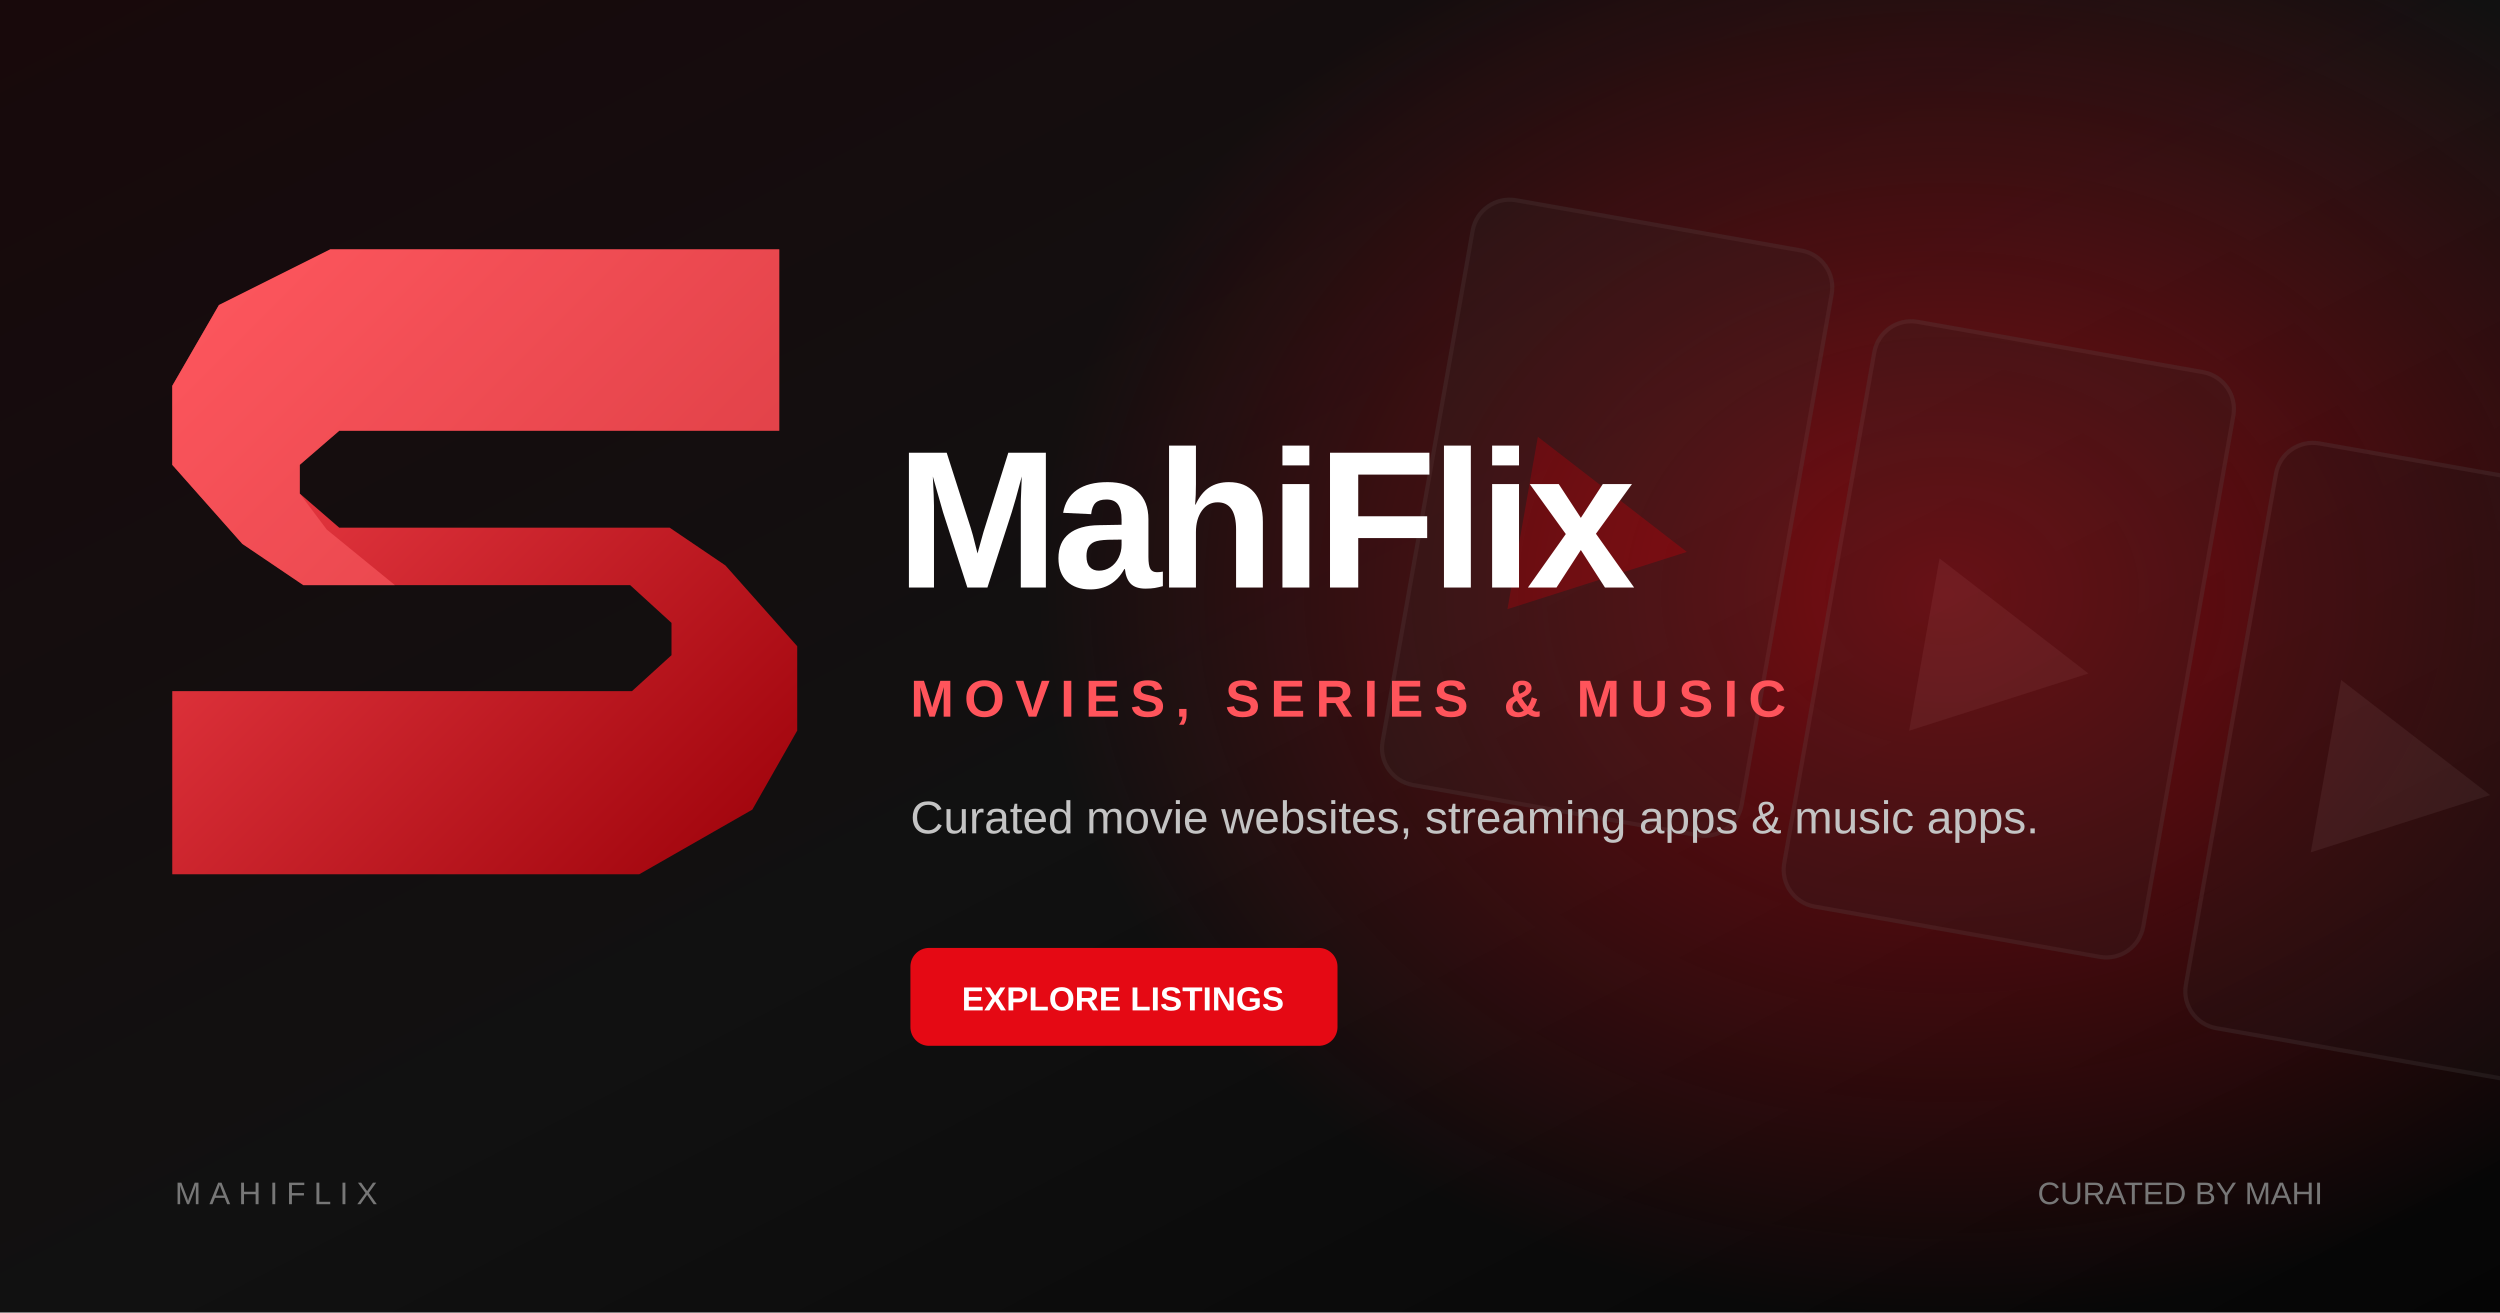
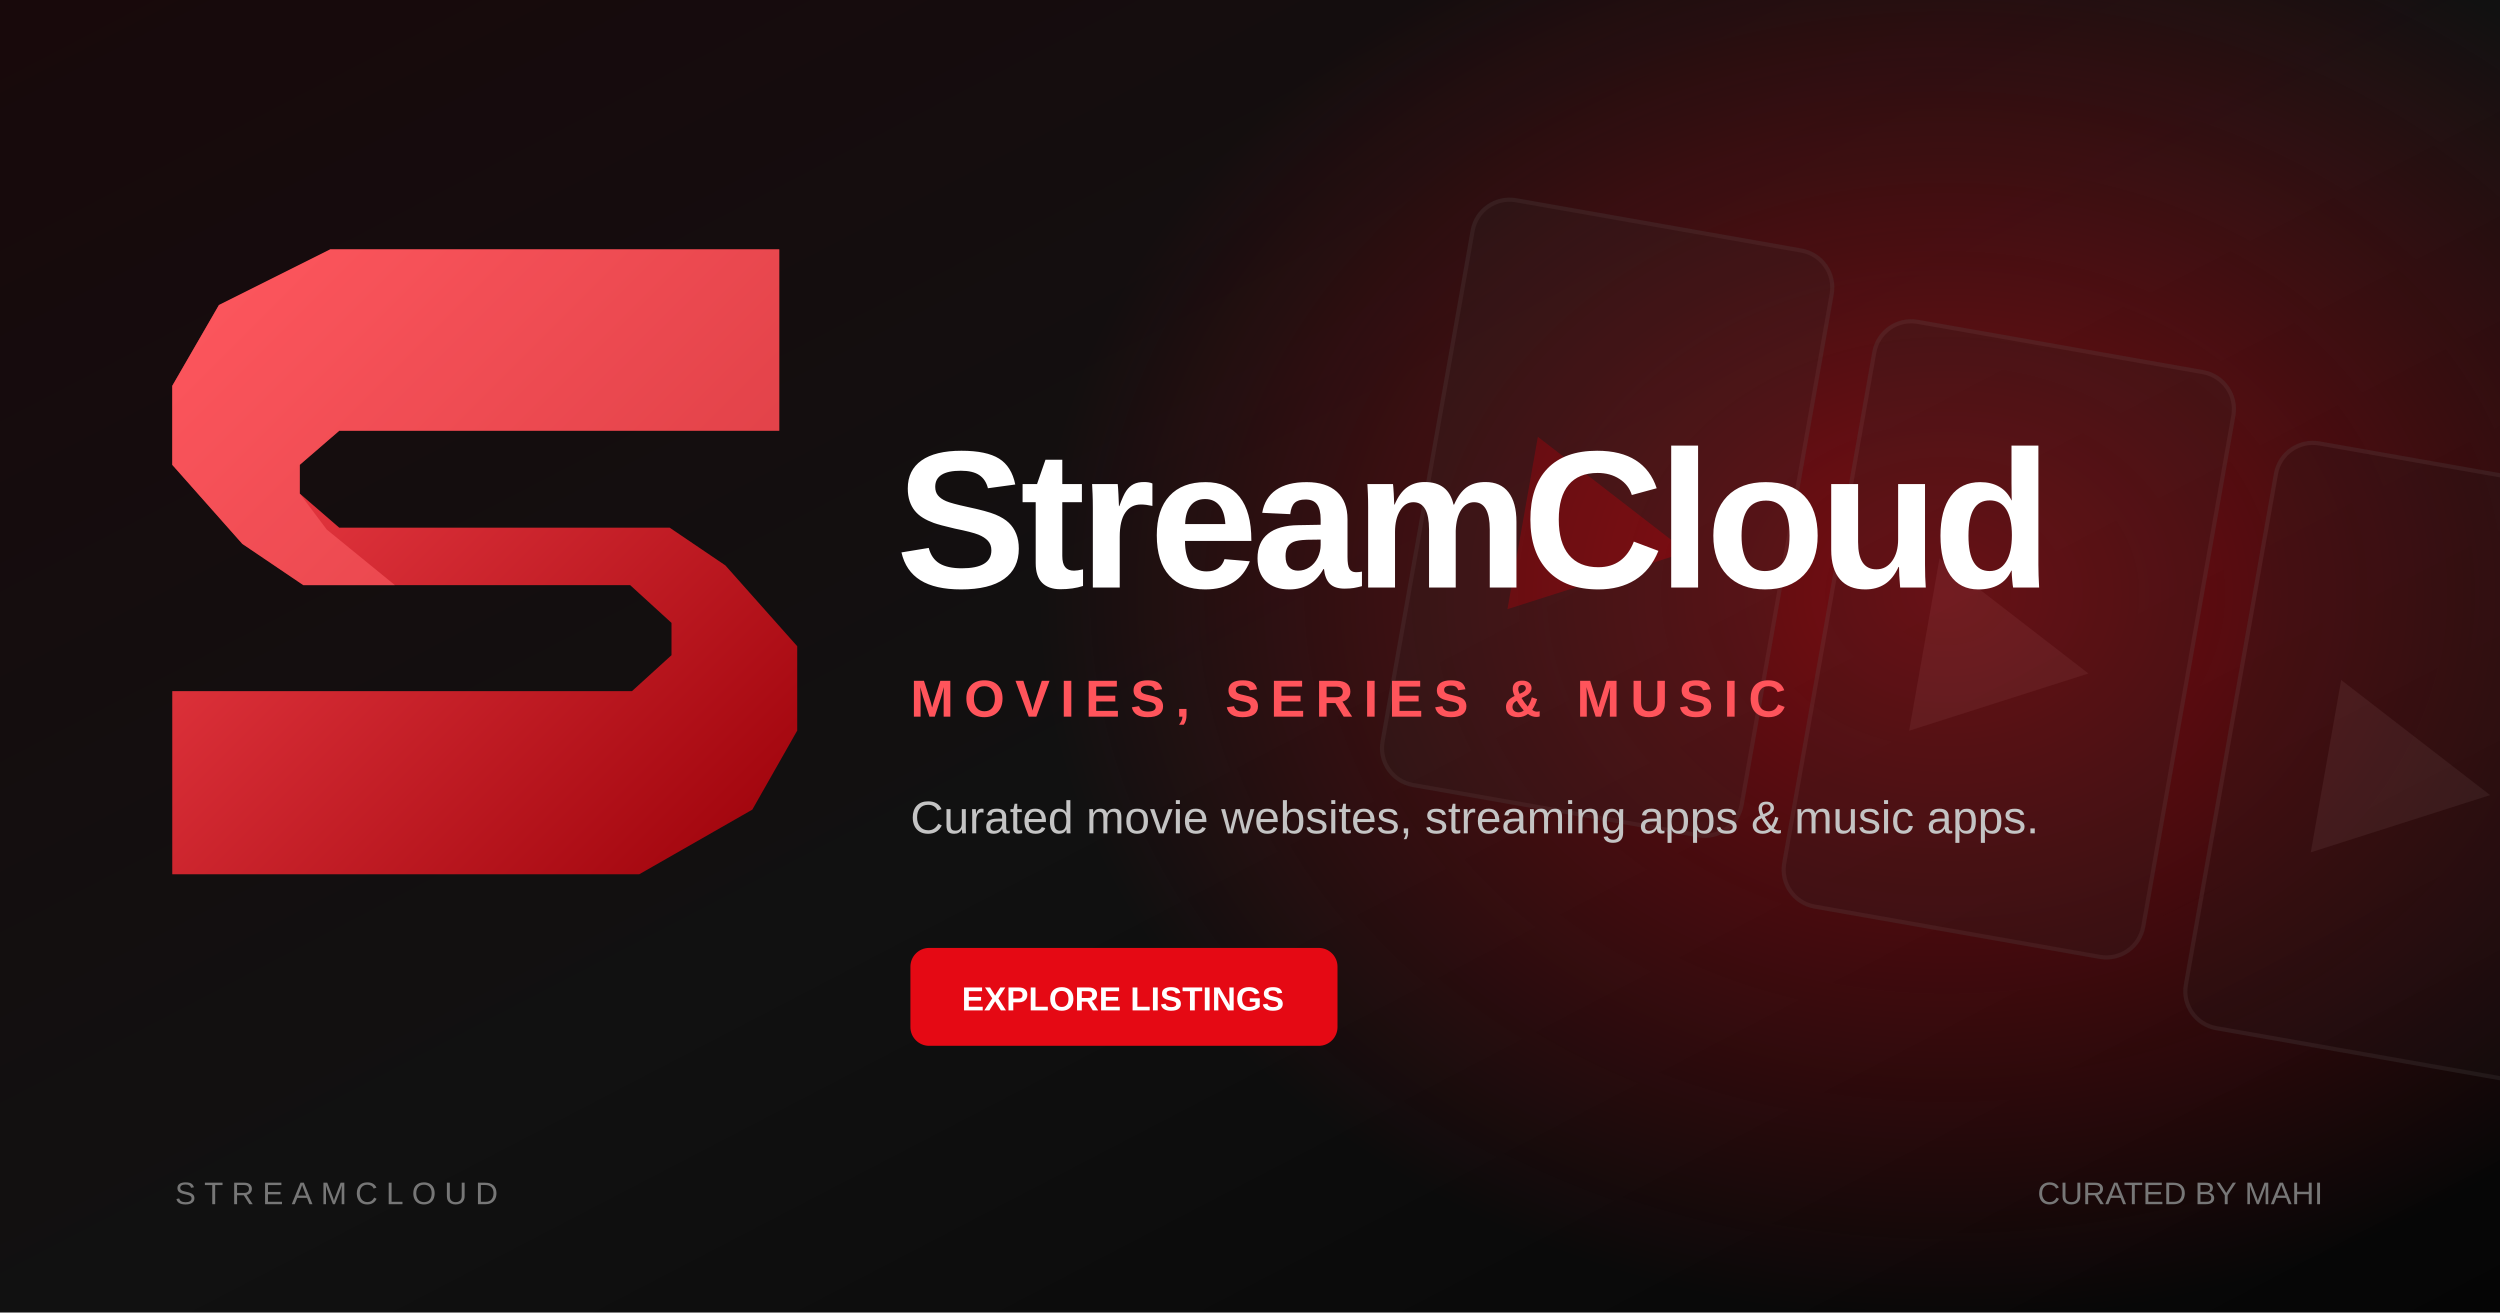
<svg xmlns="http://www.w3.org/2000/svg" width="1200" height="630" viewBox="0 0 1200 630">
  <defs>
    <linearGradient id="bg" x1="0" y1="0" x2="1" y2="1">
      <stop stop-color="#18090b" />
      <stop offset=".52" stop-color="#111" />
      <stop offset="1" stop-color="#050505" />
    </linearGradient>
    <radialGradient id="glow">
      <stop stop-color="#e50914" stop-opacity=".5" />
      <stop offset="1" stop-color="#e50914" stop-opacity="0" />
    </radialGradient>
    <linearGradient id="red" x1="0" y1="0" x2="1" y2="1">
      <stop stop-color="#ff4b54" />
      <stop offset="1" stop-color="#9b0008" />
    </linearGradient>
    <filter id="shadow" x="-30%" y="-30%" width="160%" height="160%">
      <feGaussianBlur stdDeviation="28" />
    </filter>
  </defs>
  <rect width="1200" height="630" fill="url(#bg)" />
  <ellipse cx="935" cy="285" rx="440" ry="350" fill="url(#glow)" />
  <g opacity=".22" transform="translate(710 93) rotate(10)">
    <rect width="175" height="285" rx="18" fill="#282828" stroke="#555" stroke-width="2" />
    <rect x="200" y="24" width="175" height="285" rx="18" fill="#242424" stroke="#555" stroke-width="2" />
    <rect x="400" y="48" width="175" height="285" rx="18" fill="#1c1c1c" stroke="#555" stroke-width="2" />
    <path d="M48 110l80 42-80 42z" fill="#e50914" />
    <path d="M248 134l80 42-80 42z" fill="#555" />
    <path d="M448 158l80 42-80 42z" fill="#555" />
  </g>
  <g transform="translate(12 49) scale(.862)">
    <path d="M420 82H170L108 113 82 158V202L121 246 155 269H337L360 290V308L338 328H82V430H342L405 394 430 350V303L390 258 359 237H175L153 218V202L175 183H420Z" fill="url(#red)" />
    <path d="M420 82H170L108 113 82 158V202L121 246 155 269H206L168 238 153 218V202L175 183H420Z" fill="#ff6267" opacity=".55" />
  </g>
-   <text x="430" y="282" font-family="Arial,Helvetica,sans-serif" font-size="94" font-weight="800" letter-spacing="-3" fill="#fff">MahiFlix</text>
+   <text x="430" y="282" font-family="Arial,Helvetica,sans-serif" font-size="94" font-weight="800" letter-spacing="-3" fill="#fff">StreamCloud</text>
  <text x="437" y="344" font-family="Arial,Helvetica,sans-serif" font-size="25" font-weight="600" letter-spacing="5" fill="#ff545b">MOVIES, SERIES &amp; MUSIC</text>
  <text x="437" y="400" font-family="Arial,Helvetica,sans-serif" font-size="22" fill="#c4c4c4">Curated movie websites, streaming apps &amp; music apps.</text>
  <rect x="437" y="455" width="205" height="47" rx="9" fill="#e50914" />
  <text x="539" y="485" text-anchor="middle" font-family="Arial,Helvetica,sans-serif" font-size="16" font-weight="700" fill="#fff">EXPLORE LISTINGS</text>
-   <text x="84" y="578" font-family="Arial,Helvetica,sans-serif" font-size="15" letter-spacing="4" fill="#777">MAHIFLIX</text>
+   <text x="84" y="578" font-family="Arial,Helvetica,sans-serif" font-size="15" letter-spacing="4" fill="#777">STREAMCLOUD</text>
  <text x="1115" y="578" text-anchor="end" font-family="Arial,Helvetica,sans-serif" font-size="15" fill="#777">CURATED BY MAHI</text>
</svg>
